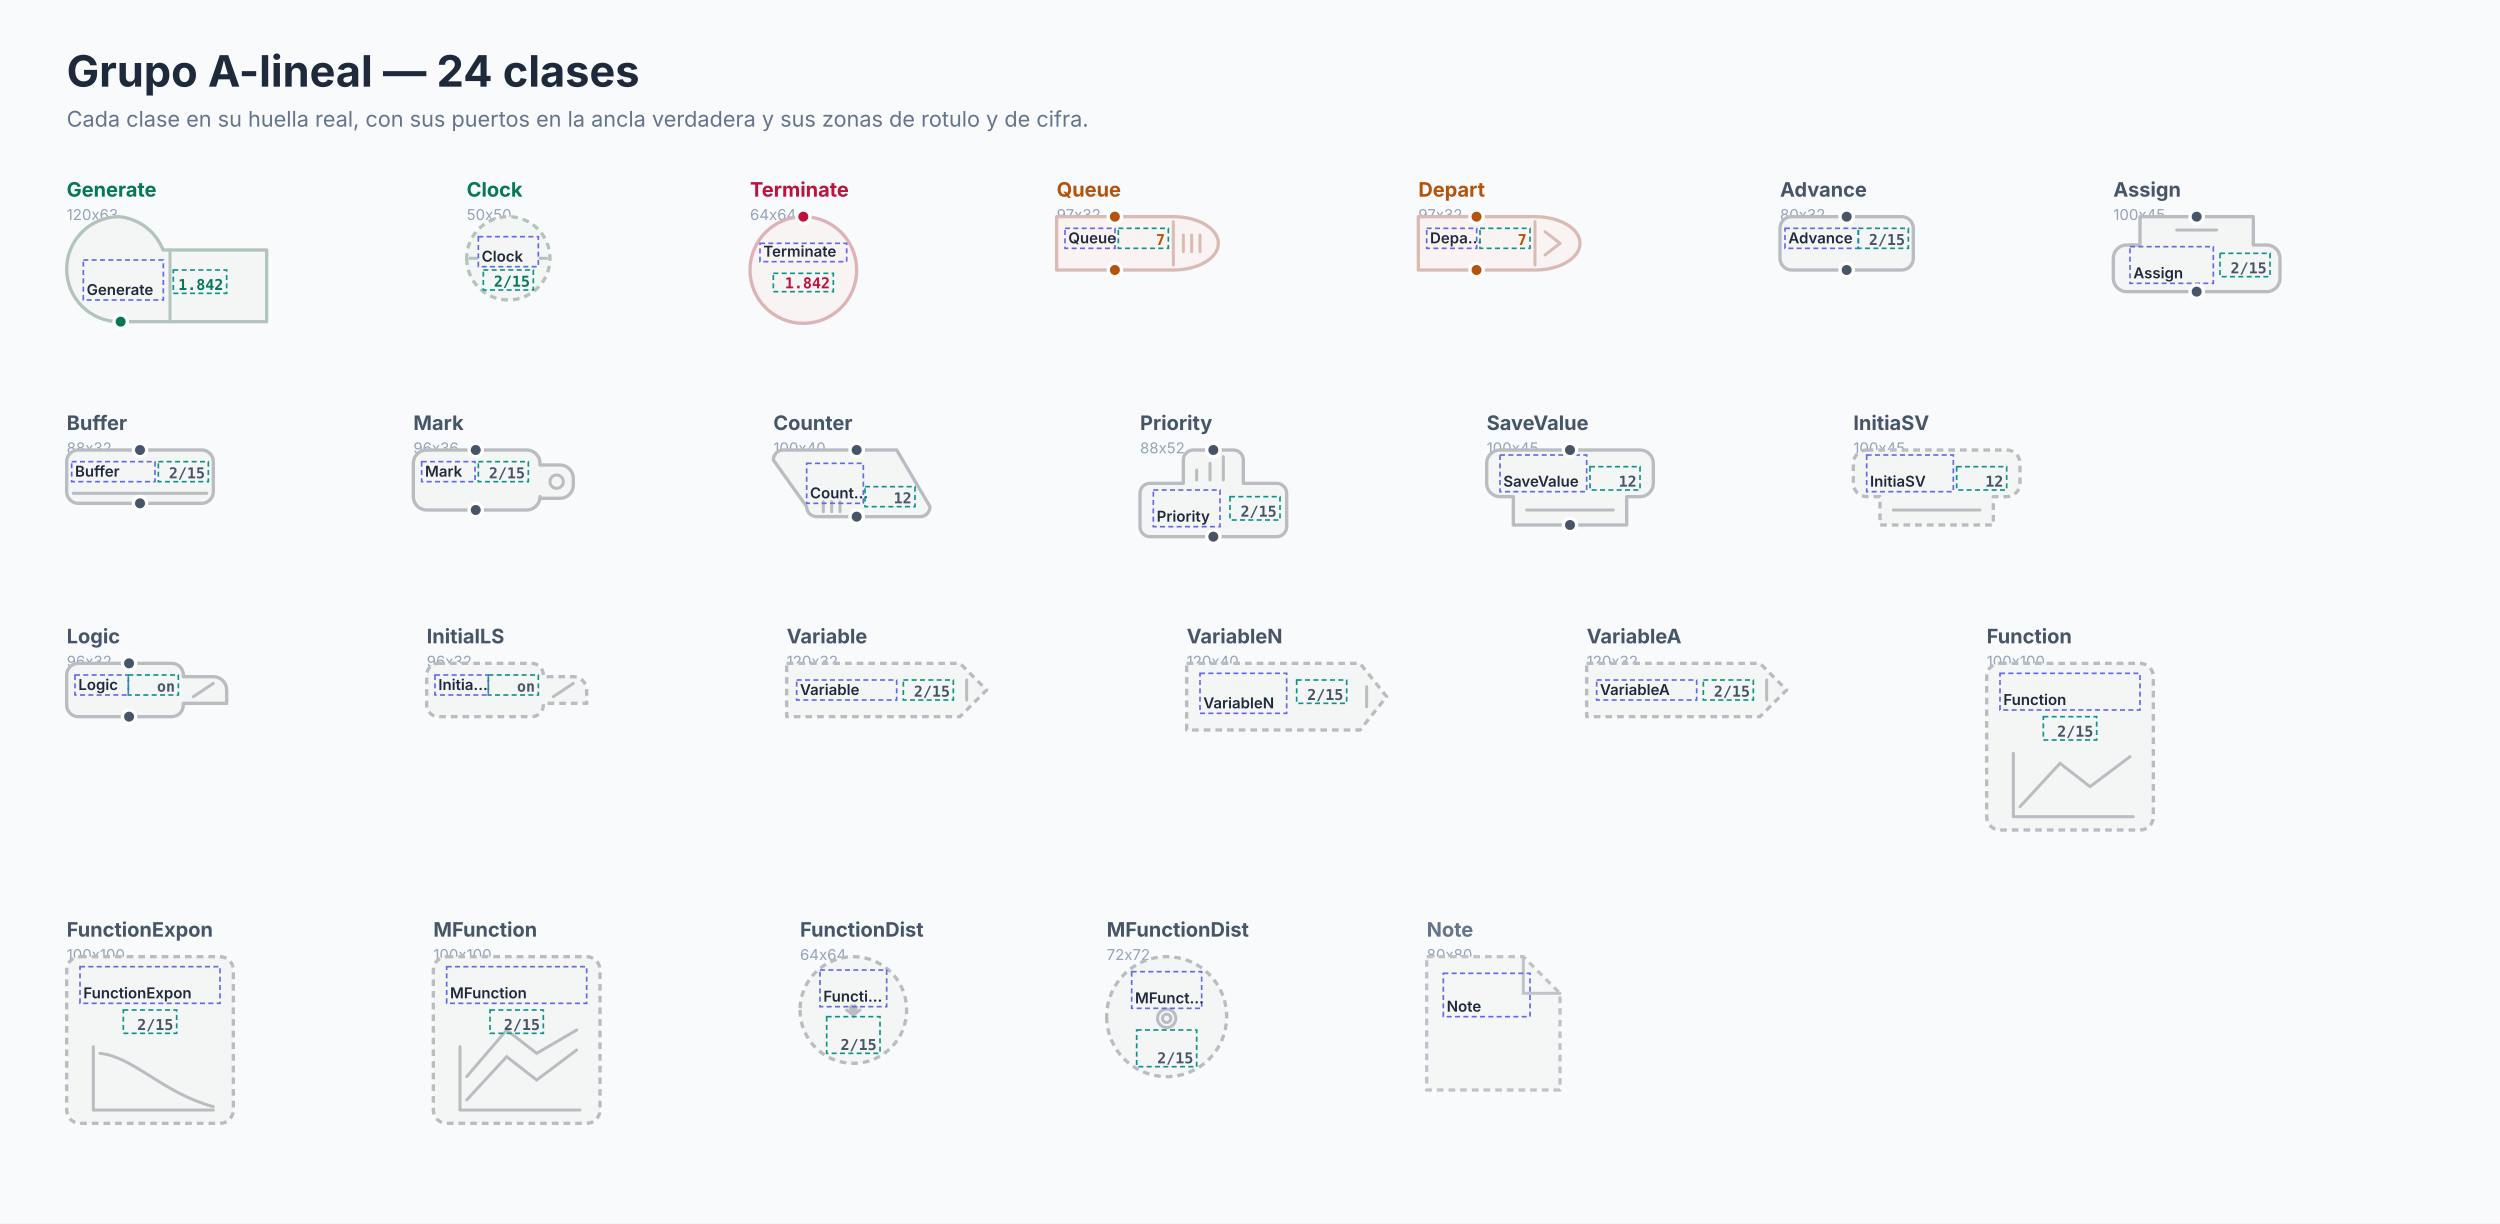
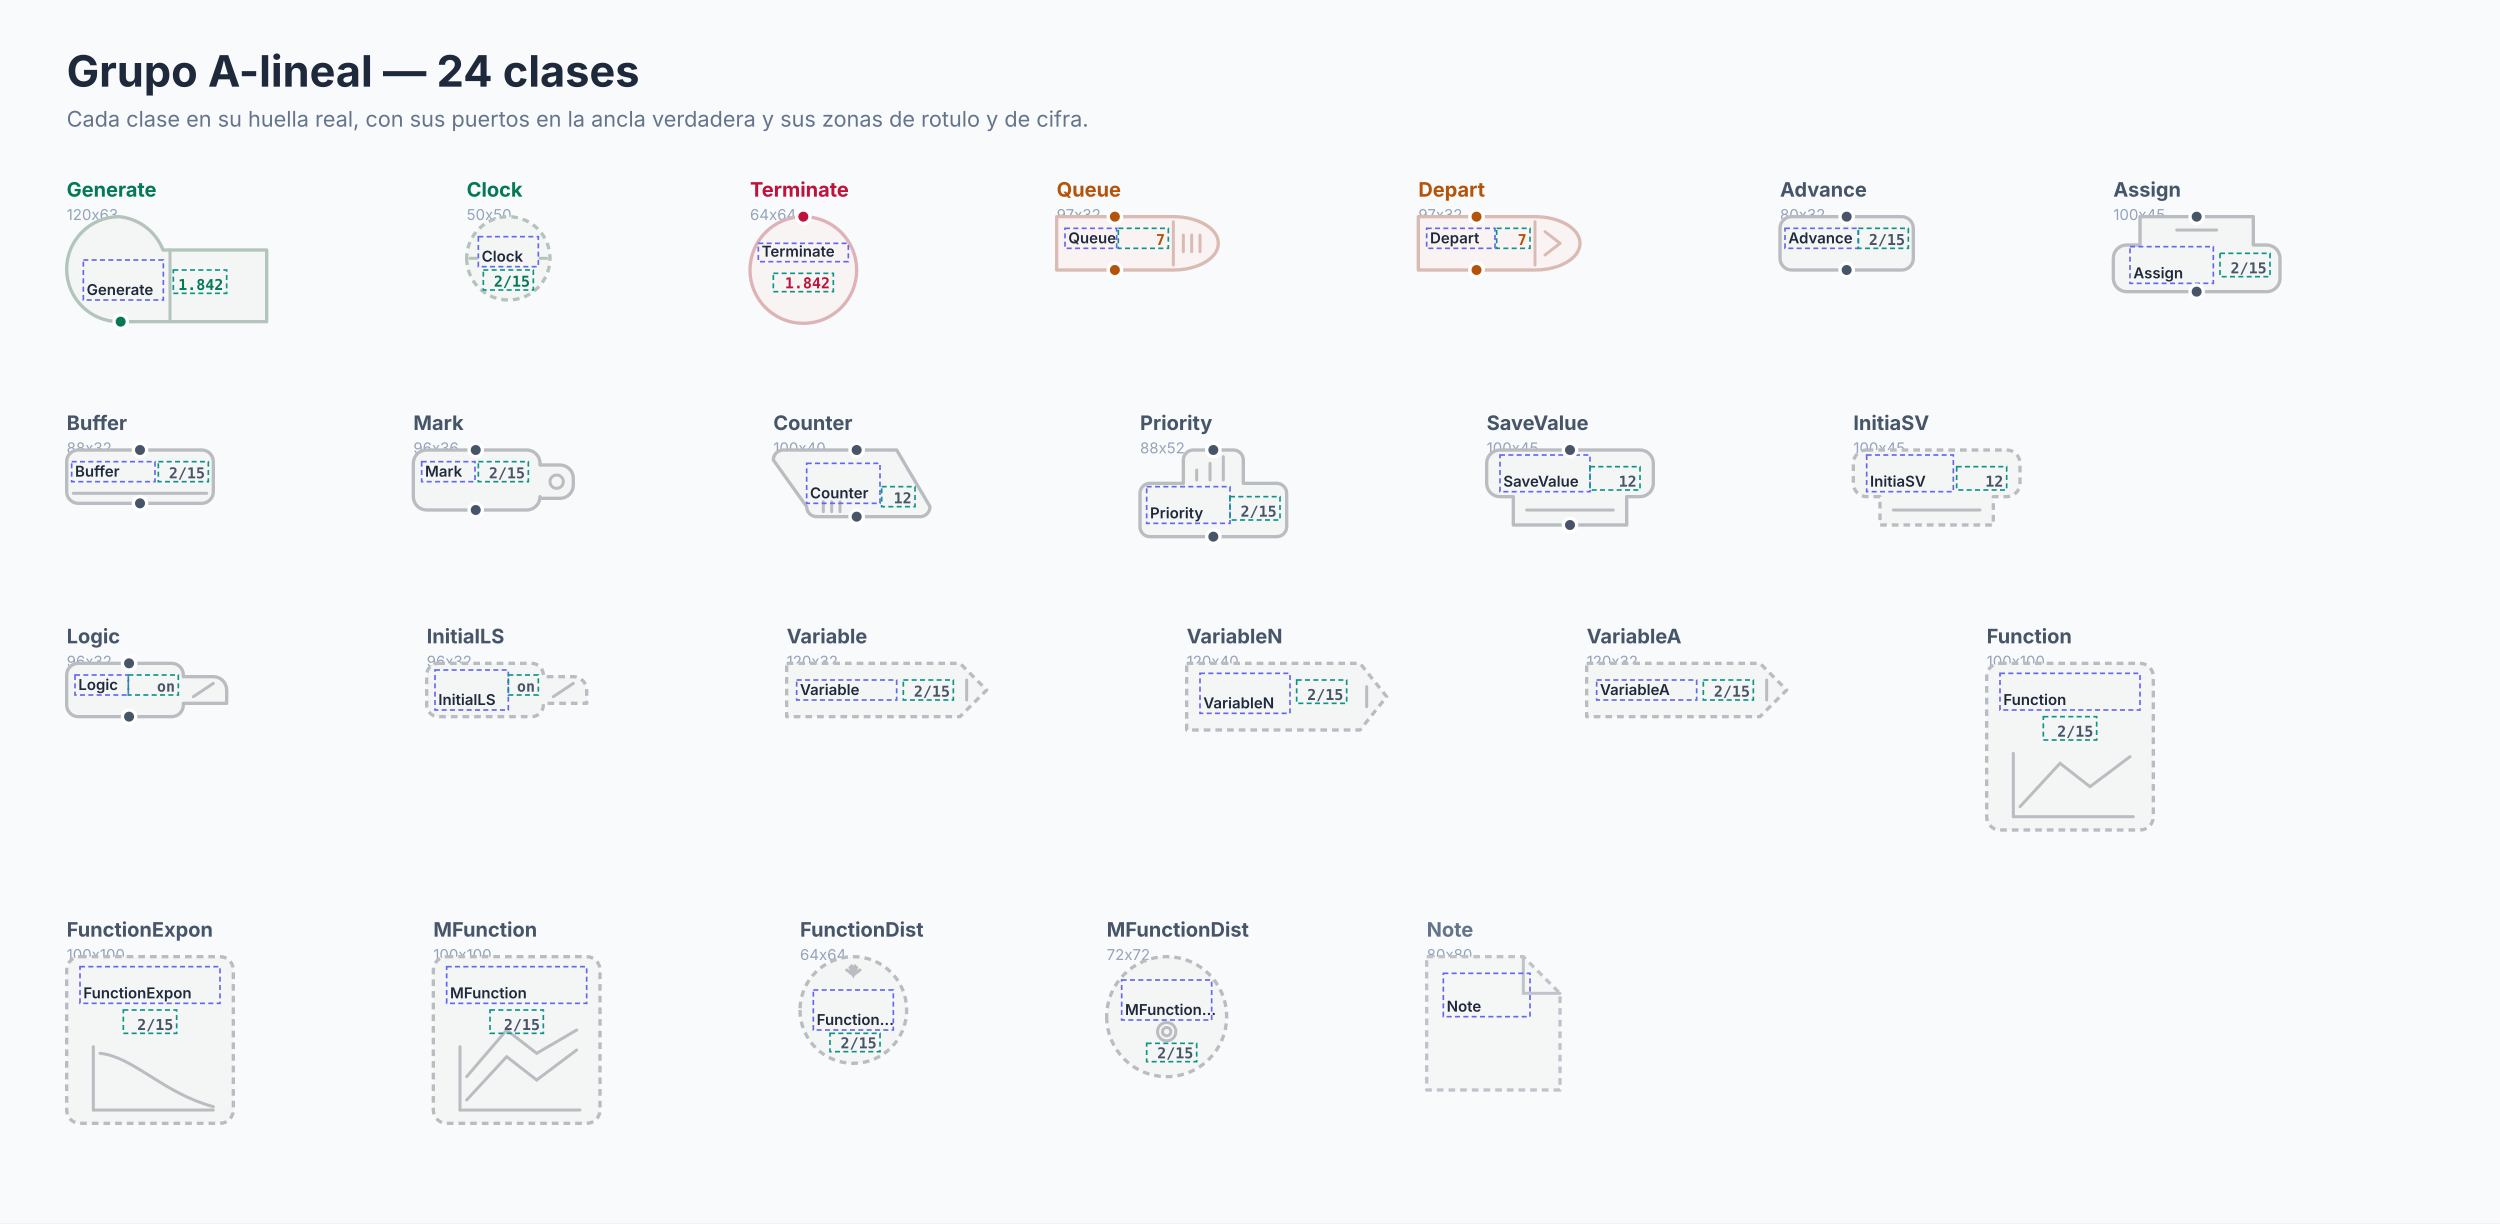
<svg xmlns="http://www.w3.org/2000/svg" width="1500" height="734" viewBox="0 0 1500 734">
  <rect width="100%" height="100%" fill="#F8FAFC" />
  <text x="40" y="52" font-family="Inter,sans-serif" font-size="26" font-weight="700" fill="#1E293B">Grupo A-lineal — 24 clases</text>
  <text x="40" y="76" font-family="Inter,sans-serif" font-size="13" fill="#64748B">Cada clase en su huella real, con sus puertos en la ancla verdadera y sus zonas de rotulo y de cifra.</text>
  <g transform="translate(40,130)">
    <text x="0" y="-12" font-family="Inter,sans-serif" font-size="12" font-weight="700" fill="#047857">Generate</text>
    <text x="0" y="2" font-family="Inter,sans-serif" font-size="9" fill="#94A3B8">120x63</text>
    <path d="M 31.5 0 A 31.5 31.5 0 0 1 57.83 20 L 120 20 L 120 63 L 31.5 63 A 31.5 31.5 0 0 1 31.5 0 Z" fill="#f3f6f5" stroke="#b3c4bc" stroke-width="2" stroke-linejoin="round" />
    <path d="M 62 20 L 62 63" fill="none" stroke="#b3c4bc" stroke-width="1.8" stroke-linecap="round" />
    <rect x="10.0" y="26.0" width="48.0" height="24.0" fill="none" stroke="#6366F1" stroke-width="1" stroke-dasharray="3 2" />
    <text x="12.0" y="47.0" font-family="Inter,sans-serif" font-size="9" font-weight="600" fill="#1E293B">Generate</text>
    <rect x="64.0" y="32.0" width="32.0" height="14.0" fill="none" stroke="#0D9488" stroke-width="1" stroke-dasharray="3 2" />
    <text x="94.0" y="44.0" text-anchor="end" font-family="monospace" font-size="9" font-weight="700" fill="#047857">1.842</text>
    <circle cx="32.4" cy="63.0" r="4" fill="#047857" stroke="#FFFFFF" stroke-width="2" />
  </g>
  <g transform="translate(280,130)">
    <text x="0" y="-12" font-family="Inter,sans-serif" font-size="12" font-weight="700" fill="#047857">Clock</text>
    <text x="0" y="2" font-family="Inter,sans-serif" font-size="9" fill="#94A3B8">50x50</text>
    <path d="M 0 25 A 25 25 0 1 0 50 25 A 25 25 0 1 0 0 25 Z" fill="#f3f6f5" stroke="#b3c4bc" stroke-width="2" stroke-linejoin="round" stroke-dasharray="4 3" />
    <path d="M 2 25 L 6 25" fill="none" stroke="#b3c4bc" stroke-width="1.8" stroke-linecap="round" />
    <path d="M 44 25 L 48 25" fill="none" stroke="#b3c4bc" stroke-width="1.8" stroke-linecap="round" />
    <rect x="7.0" y="12.0" width="36.0" height="18.0" fill="none" stroke="#6366F1" stroke-width="1" stroke-dasharray="3 2" />
    <text x="9.0" y="27.0" font-family="Inter,sans-serif" font-size="9" font-weight="600" fill="#1E293B">Clock</text>
    <rect x="10.0" y="32.0" width="30.0" height="12.0" fill="none" stroke="#0D9488" stroke-width="1" stroke-dasharray="3 2" />
    <text x="38.0" y="42.0" text-anchor="end" font-family="monospace" font-size="9" font-weight="700" fill="#047857">2/15</text>
  </g>
  <g transform="translate(450,130)">
    <text x="0" y="-12" font-family="Inter,sans-serif" font-size="12" font-weight="700" fill="#be123c">Terminate</text>
    <text x="0" y="2" font-family="Inter,sans-serif" font-size="9" fill="#94A3B8">64x64</text>
    <path d="M32 0 A32 32 0 1 1 32 64 A32 32 0 1 1 32 0 Z" fill="#f9f4f4" stroke="#deb3b7" stroke-width="2" stroke-linejoin="round" />
-     <rect x="6.0" y="16.0" width="52.0" height="11.0" fill="none" stroke="#6366F1" stroke-width="1" stroke-dasharray="3 2" />
-     <text x="8.0" y="24.0" font-family="Inter,sans-serif" font-size="9" font-weight="600" fill="#1E293B">Terminate</text>
+     <rect x="5.0" y="16.0" width="54.0" height="11.0" fill="none" stroke="#6366F1" stroke-width="1" stroke-dasharray="3 2" />
+     <text x="7.0" y="24.0" font-family="Inter,sans-serif" font-size="9" font-weight="600" fill="#1E293B">Terminate</text>
    <rect x="14.0" y="34.0" width="36.0" height="11.0" fill="none" stroke="#0D9488" stroke-width="1" stroke-dasharray="3 2" />
    <text x="48.0" y="43.0" text-anchor="end" font-family="monospace" font-size="9" font-weight="700" fill="#be123c">1.842</text>
    <circle cx="32.0" cy="0.0" r="4" fill="#be123c" stroke="#FFFFFF" stroke-width="2" />
  </g>
  <g transform="translate(634,130)">
    <text x="0" y="-12" font-family="Inter,sans-serif" font-size="12" font-weight="700" fill="#b45309">Queue</text>
    <text x="0" y="2" font-family="Inter,sans-serif" font-size="9" fill="#94A3B8">97x32</text>
    <path d="M 0 0 H 70 A 27 16 0 0 1 70 32 L 0 32 Z" fill="#f9f4f3" stroke="#dabbb3" stroke-width="2" stroke-linejoin="round" />
    <path d="M 70 3 L 70 29" fill="none" stroke="#dabbb3" stroke-width="1.8" stroke-linecap="round" />
    <path d="M 76 11 L 76 21" fill="none" stroke="#dabbb3" stroke-width="1.8" stroke-linecap="round" />
    <path d="M 81 11 L 81 21" fill="none" stroke="#dabbb3" stroke-width="1.8" stroke-linecap="round" />
    <path d="M 86 11 L 86 21" fill="none" stroke="#dabbb3" stroke-width="1.8" stroke-linecap="round" />
-     <rect x="5.0" y="7.0" width="30.0" height="12.0" fill="none" stroke="#6366F1" stroke-width="1" stroke-dasharray="3 2" />
+     <rect x="5.0" y="7.0" width="31.0" height="12.0" fill="none" stroke="#6366F1" stroke-width="1" stroke-dasharray="3 2" />
    <text x="7.0" y="16.0" font-family="Inter,sans-serif" font-size="9" font-weight="600" fill="#1E293B">Queue</text>
    <rect x="37.0" y="7.0" width="30.0" height="12.0" fill="none" stroke="#0D9488" stroke-width="1" stroke-dasharray="3 2" />
    <text x="65.0" y="17.0" text-anchor="end" font-family="monospace" font-size="9" font-weight="700" fill="#b45309">7</text>
    <circle cx="34.92" cy="0.0" r="4" fill="#b45309" stroke="#FFFFFF" stroke-width="2" />
    <circle cx="34.92" cy="32.0" r="4" fill="#b45309" stroke="#FFFFFF" stroke-width="2" />
  </g>
  <g transform="translate(851,130)">
    <text x="0" y="-12" font-family="Inter,sans-serif" font-size="12" font-weight="700" fill="#b45309">Depart</text>
    <text x="0" y="2" font-family="Inter,sans-serif" font-size="9" fill="#94A3B8">97x32</text>
    <path d="M 0 0 H 70 A 27 16 0 0 1 70 32 L 0 32 Z" fill="#f9f4f3" stroke="#dabbb3" stroke-width="2" stroke-linejoin="round" />
    <path d="M 70 3 L 70 29" fill="none" stroke="#dabbb3" stroke-width="1.8" stroke-linecap="round" />
    <path d="M 76 9 L 85 16" fill="none" stroke="#dabbb3" stroke-width="1.8" stroke-linecap="round" />
    <path d="M 76 23 L 85 16" fill="none" stroke="#dabbb3" stroke-width="1.8" stroke-linecap="round" />
-     <rect x="5.0" y="7.0" width="30.0" height="12.0" fill="none" stroke="#6366F1" stroke-width="1" stroke-dasharray="3 2" />
-     <text x="7.0" y="16.0" font-family="Inter,sans-serif" font-size="9" font-weight="600" fill="#1E293B">Depa…</text>
-     <rect x="37.0" y="7.0" width="30.0" height="12.0" fill="none" stroke="#0D9488" stroke-width="1" stroke-dasharray="3 2" />
+     <rect x="5.0" y="7.0" width="41.0" height="12.0" fill="none" stroke="#6366F1" stroke-width="1" stroke-dasharray="3 2" />
+     <text x="7.0" y="16.0" font-family="Inter,sans-serif" font-size="9" font-weight="600" fill="#1E293B">Depart</text>
+     <rect x="47.0" y="7.0" width="20.0" height="12.0" fill="none" stroke="#0D9488" stroke-width="1" stroke-dasharray="3 2" />
    <text x="65.0" y="17.0" text-anchor="end" font-family="monospace" font-size="9" font-weight="700" fill="#b45309">7</text>
    <circle cx="34.92" cy="0.0" r="4" fill="#b45309" stroke="#FFFFFF" stroke-width="2" />
    <circle cx="34.92" cy="32.0" r="4" fill="#b45309" stroke="#FFFFFF" stroke-width="2" />
  </g>
  <g transform="translate(1068,130)">
    <text x="0" y="-12" font-family="Inter,sans-serif" font-size="12" font-weight="700" fill="#475569">Advance</text>
    <text x="0" y="2" font-family="Inter,sans-serif" font-size="9" fill="#94A3B8">80x32</text>
    <path d="M 7 0 H 73 A 7 7 0 0 1 80 7 V 25 A 7 7 0 0 1 73 32 H 7 A 7 7 0 0 1 0 25 V 7 A 7 7 0 0 1 7 0 Z" fill="#f4f5f5" stroke="#b9bcc0" stroke-width="2" stroke-linejoin="round" />
    <rect x="3.0" y="7.0" width="44.0" height="12.0" fill="none" stroke="#6366F1" stroke-width="1" stroke-dasharray="3 2" />
    <text x="5.0" y="16.0" font-family="Inter,sans-serif" font-size="9" font-weight="600" fill="#1E293B">Advance</text>
    <rect x="47.0" y="7.0" width="30.0" height="12.0" fill="none" stroke="#0D9488" stroke-width="1" stroke-dasharray="3 2" />
    <text x="75.0" y="17.0" text-anchor="end" font-family="monospace" font-size="9" font-weight="700" fill="#475569">2/15</text>
    <circle cx="40.0" cy="0.0" r="4" fill="#475569" stroke="#FFFFFF" stroke-width="2" />
    <circle cx="40.0" cy="32.0" r="4" fill="#475569" stroke="#FFFFFF" stroke-width="2" />
  </g>
  <g transform="translate(1268,130)">
    <text x="0" y="-12" font-family="Inter,sans-serif" font-size="12" font-weight="700" fill="#475569">Assign</text>
    <text x="0" y="2" font-family="Inter,sans-serif" font-size="9" fill="#94A3B8">100x45</text>
    <path d="M 16 0 H 84 V 17 H 92 A 8 8 0 0 1 100 25 V 37 A 8 8 0 0 1 92 45 H 8 A 8 8 0 0 1 0 37 V 25 A 8 8 0 0 1 8 17 H 16 Z" fill="#f4f5f5" stroke="#b9bcc0" stroke-width="2" stroke-linejoin="round" />
    <path d="M 38 8 L 62 8" fill="none" stroke="#b9bcc0" stroke-width="1.8" stroke-linecap="round" />
    <rect x="10.0" y="18.0" width="50.0" height="22.0" fill="none" stroke="#6366F1" stroke-width="1" stroke-dasharray="3 2" />
    <text x="12.0" y="37.0" font-family="Inter,sans-serif" font-size="9" font-weight="600" fill="#1E293B">Assign</text>
    <rect x="64.0" y="22.0" width="30.0" height="14.0" fill="none" stroke="#0D9488" stroke-width="1" stroke-dasharray="3 2" />
    <text x="92.0" y="34.0" text-anchor="end" font-family="monospace" font-size="9" font-weight="700" fill="#475569">2/15</text>
    <circle cx="50.0" cy="0.0" r="4" fill="#475569" stroke="#FFFFFF" stroke-width="2" />
    <circle cx="50.0" cy="45.0" r="4" fill="#475569" stroke="#FFFFFF" stroke-width="2" />
  </g>
  <g transform="translate(40,270)">
    <text x="0" y="-12" font-family="Inter,sans-serif" font-size="12" font-weight="700" fill="#475569">Buffer</text>
    <text x="0" y="2" font-family="Inter,sans-serif" font-size="9" fill="#94A3B8">88x32</text>
    <path d="M 7 0 H 81 A 7 7 0 0 1 88 7 V 25 A 7 7 0 0 1 81 32 H 7 A 7 7 0 0 1 0 25 V 7 A 7 7 0 0 1 7 0 Z" fill="#f4f5f5" stroke="#b9bcc0" stroke-width="2" stroke-linejoin="round" />
    <path d="M 4 26 L 84 26" fill="none" stroke="#b9bcc0" stroke-width="1.8" stroke-linecap="round" />
    <rect x="3.0" y="7.0" width="50.0" height="12.0" fill="none" stroke="#6366F1" stroke-width="1" stroke-dasharray="3 2" />
    <text x="5.0" y="16.0" font-family="Inter,sans-serif" font-size="9" font-weight="600" fill="#1E293B">Buffer</text>
    <rect x="55.0" y="7.0" width="30.0" height="12.0" fill="none" stroke="#0D9488" stroke-width="1" stroke-dasharray="3 2" />
    <text x="83.0" y="17.0" text-anchor="end" font-family="monospace" font-size="9" font-weight="700" fill="#475569">2/15</text>
    <circle cx="44.0" cy="0.0" r="4" fill="#475569" stroke="#FFFFFF" stroke-width="2" />
    <circle cx="44.0" cy="32.0" r="4" fill="#475569" stroke="#FFFFFF" stroke-width="2" />
  </g>
  <g transform="translate(248,270)">
    <text x="0" y="-12" font-family="Inter,sans-serif" font-size="12" font-weight="700" fill="#475569">Mark</text>
    <text x="0" y="2" font-family="Inter,sans-serif" font-size="9" fill="#94A3B8">96x36</text>
    <path d="M 8 0 H 68 A 8 8 0 0 1 76 8 V 9 H 88 A 8 8 0 0 1 96 17 V 21 A 8 8 0 0 1 88 29 H 76 V 28 A 8 8 0 0 1 68 36 H 8 A 8 8 0 0 1 0 28 V 8 A 8 8 0 0 1 8 0 Z" fill="#f4f5f5" stroke="#b9bcc0" stroke-width="2" stroke-linejoin="round" />
    <path d="M 82 19 A 4 4 0 1 0 90 19 A 4 4 0 1 0 82 19 Z" fill="none" stroke="#b9bcc0" stroke-width="1.8" stroke-linecap="round" />
    <rect x="5.0" y="7.0" width="32.0" height="12.0" fill="none" stroke="#6366F1" stroke-width="1" stroke-dasharray="3 2" />
    <text x="7.0" y="16.0" font-family="Inter,sans-serif" font-size="9" font-weight="600" fill="#1E293B">Mark</text>
    <rect x="39.0" y="7.0" width="30.0" height="12.0" fill="none" stroke="#0D9488" stroke-width="1" stroke-dasharray="3 2" />
    <text x="67.0" y="17.0" text-anchor="end" font-family="monospace" font-size="9" font-weight="700" fill="#475569">2/15</text>
    <circle cx="37.44" cy="0.0" r="4" fill="#475569" stroke="#FFFFFF" stroke-width="2" />
    <circle cx="37.44" cy="36.0" r="4" fill="#475569" stroke="#FFFFFF" stroke-width="2" />
  </g>
  <g transform="translate(464,270)">
    <text x="0" y="-12" font-family="Inter,sans-serif" font-size="12" font-weight="700" fill="#475569">Counter</text>
    <text x="0" y="2" font-family="Inter,sans-serif" font-size="9" fill="#94A3B8">100x40</text>
    <path d="M 6 0 H 74 L 94 34 A 6 6 0 0 1 88 40 H 26 A 6 6 0 0 1 20 34 L 0 6 A 6 6 0 0 1 6 0 Z" fill="#f4f5f5" stroke="#b9bcc0" stroke-width="2" stroke-linejoin="round" />
    <path d="M 30 31 L 30 37" fill="none" stroke="#b9bcc0" stroke-width="1.8" stroke-linecap="round" />
    <path d="M 35 31 L 35 37" fill="none" stroke="#b9bcc0" stroke-width="1.8" stroke-linecap="round" />
    <path d="M 40 31 L 40 37" fill="none" stroke="#b9bcc0" stroke-width="1.8" stroke-linecap="round" />
-     <rect x="20.0" y="8.0" width="34.0" height="24.0" fill="none" stroke="#6366F1" stroke-width="1" stroke-dasharray="3 2" />
-     <text x="22.0" y="29.0" font-family="Inter,sans-serif" font-size="9" font-weight="600" fill="#1E293B">Count…</text>
-     <rect x="55.0" y="22.0" width="30.0" height="12.0" fill="none" stroke="#0D9488" stroke-width="1" stroke-dasharray="3 2" />
+     <rect x="20.0" y="8.0" width="44.0" height="24.0" fill="none" stroke="#6366F1" stroke-width="1" stroke-dasharray="3 2" />
+     <text x="22.0" y="29.0" font-family="Inter,sans-serif" font-size="9" font-weight="600" fill="#1E293B">Counter</text>
+     <rect x="65.0" y="22.0" width="20.0" height="12.0" fill="none" stroke="#0D9488" stroke-width="1" stroke-dasharray="3 2" />
    <text x="83.0" y="32.0" text-anchor="end" font-family="monospace" font-size="9" font-weight="700" fill="#475569">12</text>
    <circle cx="50.0" cy="0.0" r="4" fill="#475569" stroke="#FFFFFF" stroke-width="2" />
    <circle cx="50.0" cy="40.0" r="4" fill="#475569" stroke="#FFFFFF" stroke-width="2" />
  </g>
  <g transform="translate(684,270)">
    <text x="0" y="-12" font-family="Inter,sans-serif" font-size="12" font-weight="700" fill="#475569">Priority</text>
    <text x="0" y="2" font-family="Inter,sans-serif" font-size="9" fill="#94A3B8">88x52</text>
    <path d="M 32 0 H 56 A 6 6 0 0 1 62 6 V 20 H 82 A 6 6 0 0 1 88 26 V 46 A 6 6 0 0 1 82 52 H 6 A 6 6 0 0 1 0 46 V 26 A 6 6 0 0 1 6 20 H 26 V 6 A 6 6 0 0 1 32 0 Z" fill="#f4f5f5" stroke="#b9bcc0" stroke-width="2" stroke-linejoin="round" />
    <path d="M 34 12 L 34 18" fill="none" stroke="#b9bcc0" stroke-width="1.8" stroke-linecap="round" />
    <path d="M 42 8 L 42 18" fill="none" stroke="#b9bcc0" stroke-width="1.8" stroke-linecap="round" />
    <path d="M 50 4 L 50 18" fill="none" stroke="#b9bcc0" stroke-width="1.8" stroke-linecap="round" />
-     <rect x="8.0" y="24.0" width="40.0" height="22.0" fill="none" stroke="#6366F1" stroke-width="1" stroke-dasharray="3 2" />
-     <text x="10.0" y="43.0" font-family="Inter,sans-serif" font-size="9" font-weight="600" fill="#1E293B">Priority</text>
+     <rect x="4.0" y="22.0" width="50.0" height="22.0" fill="none" stroke="#6366F1" stroke-width="1" stroke-dasharray="3 2" />
+     <text x="6.0" y="41.0" font-family="Inter,sans-serif" font-size="9" font-weight="600" fill="#1E293B">Priority</text>
    <rect x="54.0" y="28.0" width="30.0" height="14.0" fill="none" stroke="#0D9488" stroke-width="1" stroke-dasharray="3 2" />
    <text x="82.0" y="40.0" text-anchor="end" font-family="monospace" font-size="9" font-weight="700" fill="#475569">2/15</text>
    <circle cx="44.0" cy="0.0" r="4" fill="#475569" stroke="#FFFFFF" stroke-width="2" />
    <circle cx="44.0" cy="52.0" r="4" fill="#475569" stroke="#FFFFFF" stroke-width="2" />
  </g>
  <g transform="translate(892,270)">
    <text x="0" y="-12" font-family="Inter,sans-serif" font-size="12" font-weight="700" fill="#475569">SaveValue</text>
    <text x="0" y="2" font-family="Inter,sans-serif" font-size="9" fill="#94A3B8">100x45</text>
    <path d="M 8 0 H 92 A 8 8 0 0 1 100 8 V 20 A 8 8 0 0 1 92 28 H 84 V 45 H 16 V 28 H 8 A 8 8 0 0 1 0 20 V 8 A 8 8 0 0 1 8 0 Z" fill="#f4f5f5" stroke="#b9bcc0" stroke-width="2" stroke-linejoin="round" />
    <path d="M 24 36 L 76 36" fill="none" stroke="#b9bcc0" stroke-width="1.8" stroke-linecap="round" />
-     <rect x="8.0" y="3.0" width="52.0" height="22.0" fill="none" stroke="#6366F1" stroke-width="1" stroke-dasharray="3 2" />
+     <rect x="8.0" y="3.0" width="54.0" height="22.0" fill="none" stroke="#6366F1" stroke-width="1" stroke-dasharray="3 2" />
    <text x="10.0" y="22.0" font-family="Inter,sans-serif" font-size="9" font-weight="600" fill="#1E293B">SaveValue</text>
    <rect x="62.0" y="10.0" width="30.0" height="14.0" fill="none" stroke="#0D9488" stroke-width="1" stroke-dasharray="3 2" />
    <text x="90.0" y="22.0" text-anchor="end" font-family="monospace" font-size="9" font-weight="700" fill="#475569">12</text>
    <circle cx="50.0" cy="0.0" r="4" fill="#475569" stroke="#FFFFFF" stroke-width="2" />
    <circle cx="50.0" cy="45.0" r="4" fill="#475569" stroke="#FFFFFF" stroke-width="2" />
  </g>
  <g transform="translate(1112,270)">
    <text x="0" y="-12" font-family="Inter,sans-serif" font-size="12" font-weight="700" fill="#475569">InitiaSV</text>
    <text x="0" y="2" font-family="Inter,sans-serif" font-size="9" fill="#94A3B8">100x45</text>
    <path d="M 8 0 H 92 A 8 8 0 0 1 100 8 V 20 A 8 8 0 0 1 92 28 H 84 V 45 H 16 V 28 H 8 A 8 8 0 0 1 0 20 V 8 A 8 8 0 0 1 8 0 Z" fill="#f4f5f5" stroke="#b9bcc0" stroke-width="2" stroke-linejoin="round" stroke-dasharray="4 3" />
    <path d="M 24 36 L 76 36" fill="none" stroke="#b9bcc0" stroke-width="1.8" stroke-linecap="round" />
    <rect x="8.0" y="3.0" width="52.0" height="22.0" fill="none" stroke="#6366F1" stroke-width="1" stroke-dasharray="3 2" />
    <text x="10.0" y="22.0" font-family="Inter,sans-serif" font-size="9" font-weight="600" fill="#1E293B">InitiaSV</text>
    <rect x="62.0" y="10.0" width="30.0" height="14.0" fill="none" stroke="#0D9488" stroke-width="1" stroke-dasharray="3 2" />
    <text x="90.0" y="22.0" text-anchor="end" font-family="monospace" font-size="9" font-weight="700" fill="#475569">12</text>
  </g>
  <g transform="translate(40,398)">
    <text x="0" y="-12" font-family="Inter,sans-serif" font-size="12" font-weight="700" fill="#475569">Logic</text>
    <text x="0" y="2" font-family="Inter,sans-serif" font-size="9" fill="#94A3B8">96x32</text>
    <path d="M 7 0 H 63 A 7 7 0 0 1 70 7 V 8 H 88 A 8 8 0 0 1 96 16 V 24 H 70 V 25 A 7 7 0 0 1 63 32 H 7 A 7 7 0 0 1 0 25 V 7 A 7 7 0 0 1 7 0 Z" fill="#f4f5f5" stroke="#b9bcc0" stroke-width="2" stroke-linejoin="round" />
    <path d="M 76 20 L 88 12" fill="none" stroke="#b9bcc0" stroke-width="1.8" stroke-linecap="round" />
    <rect x="5.0" y="7.0" width="32.0" height="12.0" fill="none" stroke="#6366F1" stroke-width="1" stroke-dasharray="3 2" />
    <text x="7.0" y="16.0" font-family="Inter,sans-serif" font-size="9" font-weight="600" fill="#1E293B">Logic</text>
    <rect x="37.0" y="7.0" width="30.0" height="12.0" fill="none" stroke="#0D9488" stroke-width="1" stroke-dasharray="3 2" />
    <text x="65.0" y="17.0" text-anchor="end" font-family="monospace" font-size="9" font-weight="700" fill="#475569">on</text>
    <circle cx="37.44" cy="0.0" r="4" fill="#475569" stroke="#FFFFFF" stroke-width="2" />
    <circle cx="37.44" cy="32.0" r="4" fill="#475569" stroke="#FFFFFF" stroke-width="2" />
  </g>
  <g transform="translate(256,398)">
    <text x="0" y="-12" font-family="Inter,sans-serif" font-size="12" font-weight="700" fill="#475569">InitialLS</text>
    <text x="0" y="2" font-family="Inter,sans-serif" font-size="9" fill="#94A3B8">96x32</text>
    <path d="M 7 0 H 63 A 7 7 0 0 1 70 7 V 8 H 88 A 8 8 0 0 1 96 16 V 24 H 70 V 25 A 7 7 0 0 1 63 32 H 7 A 7 7 0 0 1 0 25 V 7 A 7 7 0 0 1 7 0 Z" fill="#f4f5f5" stroke="#b9bcc0" stroke-width="2" stroke-linejoin="round" stroke-dasharray="4 3" />
    <path d="M 76 20 L 88 12" fill="none" stroke="#b9bcc0" stroke-width="1.8" stroke-linecap="round" />
-     <rect x="5.0" y="7.0" width="32.0" height="12.0" fill="none" stroke="#6366F1" stroke-width="1" stroke-dasharray="3 2" />
-     <text x="7.0" y="16.0" font-family="Inter,sans-serif" font-size="9" font-weight="600" fill="#1E293B">Initia…</text>
-     <rect x="37.0" y="7.0" width="30.0" height="12.0" fill="none" stroke="#0D9488" stroke-width="1" stroke-dasharray="3 2" />
+     <rect x="5.0" y="4.0" width="44.0" height="24.0" fill="none" stroke="#6366F1" stroke-width="1" stroke-dasharray="3 2" />
+     <text x="7.0" y="25.0" font-family="Inter,sans-serif" font-size="9" font-weight="600" fill="#1E293B">InitialLS</text>
+     <rect x="49.0" y="7.0" width="18.0" height="12.0" fill="none" stroke="#0D9488" stroke-width="1" stroke-dasharray="3 2" />
    <text x="65.0" y="17.0" text-anchor="end" font-family="monospace" font-size="9" font-weight="700" fill="#475569">on</text>
  </g>
  <g transform="translate(472,398)">
    <text x="0" y="-12" font-family="Inter,sans-serif" font-size="12" font-weight="700" fill="#475569">Variable</text>
    <text x="0" y="2" font-family="Inter,sans-serif" font-size="9" fill="#94A3B8">120x32</text>
    <path d="M 0 0 H 104 L 120 16 L 104 32 H 0 Z" fill="#f4f5f5" stroke="#b9bcc0" stroke-width="2" stroke-linejoin="round" stroke-dasharray="4 3" />
    <path d="M 108 10 L 108 22" fill="none" stroke="#b9bcc0" stroke-width="1.8" stroke-linecap="round" />
    <rect x="6.0" y="10.0" width="60.0" height="12.0" fill="none" stroke="#6366F1" stroke-width="1" stroke-dasharray="3 2" />
    <text x="8.0" y="19.0" font-family="Inter,sans-serif" font-size="9" font-weight="600" fill="#1E293B">Variable</text>
    <rect x="70.0" y="10.0" width="30.0" height="12.0" fill="none" stroke="#0D9488" stroke-width="1" stroke-dasharray="3 2" />
    <text x="98.0" y="20.0" text-anchor="end" font-family="monospace" font-size="9" font-weight="700" fill="#475569">2/15</text>
  </g>
  <g transform="translate(712,398)">
    <text x="0" y="-12" font-family="Inter,sans-serif" font-size="12" font-weight="700" fill="#475569">VariableN</text>
    <text x="0" y="2" font-family="Inter,sans-serif" font-size="9" fill="#94A3B8">120x40</text>
    <path d="M 0 0 H 104 L 120 20 L 104 40 H 0 Z" fill="#f4f5f5" stroke="#b9bcc0" stroke-width="2" stroke-linejoin="round" stroke-dasharray="4 3" />
    <path d="M 108 14 L 108 26" fill="none" stroke="#b9bcc0" stroke-width="1.8" stroke-linecap="round" />
-     <rect x="8.0" y="6.0" width="52.0" height="24.0" fill="none" stroke="#6366F1" stroke-width="1" stroke-dasharray="3 2" />
+     <rect x="8.0" y="6.0" width="54.0" height="24.0" fill="none" stroke="#6366F1" stroke-width="1" stroke-dasharray="3 2" />
    <text x="10.0" y="27.0" font-family="Inter,sans-serif" font-size="9" font-weight="600" fill="#1E293B">VariableN</text>
    <rect x="66.0" y="10.0" width="30.0" height="14.0" fill="none" stroke="#0D9488" stroke-width="1" stroke-dasharray="3 2" />
    <text x="94.0" y="22.0" text-anchor="end" font-family="monospace" font-size="9" font-weight="700" fill="#475569">2/15</text>
  </g>
  <g transform="translate(952,398)">
    <text x="0" y="-12" font-family="Inter,sans-serif" font-size="12" font-weight="700" fill="#475569">VariableA</text>
    <text x="0" y="2" font-family="Inter,sans-serif" font-size="9" fill="#94A3B8">120x32</text>
    <path d="M 0 0 H 104 L 120 16 L 104 32 H 0 Z" fill="#f4f5f5" stroke="#b9bcc0" stroke-width="2" stroke-linejoin="round" stroke-dasharray="4 3" />
    <path d="M 108 10 L 108 22" fill="none" stroke="#b9bcc0" stroke-width="1.8" stroke-linecap="round" />
    <rect x="6.0" y="10.0" width="60.0" height="12.0" fill="none" stroke="#6366F1" stroke-width="1" stroke-dasharray="3 2" />
    <text x="8.0" y="19.0" font-family="Inter,sans-serif" font-size="9" font-weight="600" fill="#1E293B">VariableA</text>
    <rect x="70.0" y="10.0" width="30.0" height="12.0" fill="none" stroke="#0D9488" stroke-width="1" stroke-dasharray="3 2" />
    <text x="98.0" y="20.0" text-anchor="end" font-family="monospace" font-size="9" font-weight="700" fill="#475569">2/15</text>
  </g>
  <g transform="translate(1192,398)">
    <text x="0" y="-12" font-family="Inter,sans-serif" font-size="12" font-weight="700" fill="#475569">Function</text>
    <text x="0" y="2" font-family="Inter,sans-serif" font-size="9" fill="#94A3B8">100x100</text>
    <path d="M 8 0 H 92 A 8 8 0 0 1 100 8 V 92 A 8 8 0 0 1 92 100 H 8 A 8 8 0 0 1 0 92 V 8 A 8 8 0 0 1 8 0 Z" fill="#f4f5f5" stroke="#b9bcc0" stroke-width="2" stroke-linejoin="round" stroke-dasharray="4 3" />
    <path d="M 16 92 L 88 92" fill="none" stroke="#b9bcc0" stroke-width="1.8" stroke-linecap="round" />
    <path d="M 16 92 L 16 54" fill="none" stroke="#b9bcc0" stroke-width="1.8" stroke-linecap="round" />
    <path d="M 20 86 L 44 60 L 62 74 L 86 56" fill="none" stroke="#b9bcc0" stroke-width="1.8" stroke-linecap="round" />
    <rect x="8.0" y="6.0" width="84.0" height="22.0" fill="none" stroke="#6366F1" stroke-width="1" stroke-dasharray="3 2" />
    <text x="10.0" y="25.0" font-family="Inter,sans-serif" font-size="9" font-weight="600" fill="#1E293B">Function</text>
    <rect x="34.0" y="32.0" width="32.0" height="14.0" fill="none" stroke="#0D9488" stroke-width="1" stroke-dasharray="3 2" />
    <text x="64.0" y="44.0" text-anchor="end" font-family="monospace" font-size="9" font-weight="700" fill="#475569">2/15</text>
  </g>
  <g transform="translate(40,574)">
    <text x="0" y="-12" font-family="Inter,sans-serif" font-size="12" font-weight="700" fill="#475569">FunctionExpon</text>
    <text x="0" y="2" font-family="Inter,sans-serif" font-size="9" fill="#94A3B8">100x100</text>
    <path d="M 8 0 H 92 A 8 8 0 0 1 100 8 V 92 A 8 8 0 0 1 92 100 H 8 A 8 8 0 0 1 0 92 V 8 A 8 8 0 0 1 8 0 Z" fill="#f4f5f5" stroke="#b9bcc0" stroke-width="2" stroke-linejoin="round" stroke-dasharray="4 3" />
    <path d="M 16 92 L 88 92" fill="none" stroke="#b9bcc0" stroke-width="1.8" stroke-linecap="round" />
    <path d="M 16 92 L 16 54" fill="none" stroke="#b9bcc0" stroke-width="1.8" stroke-linecap="round" />
    <path d="M 20 58 C 40 60 58 82 88 90" fill="none" stroke="#b9bcc0" stroke-width="1.8" stroke-linecap="round" />
    <rect x="8.0" y="6.0" width="84.0" height="22.0" fill="none" stroke="#6366F1" stroke-width="1" stroke-dasharray="3 2" />
    <text x="10.0" y="25.0" font-family="Inter,sans-serif" font-size="9" font-weight="600" fill="#1E293B">FunctionExpon</text>
    <rect x="34.0" y="32.0" width="32.0" height="14.0" fill="none" stroke="#0D9488" stroke-width="1" stroke-dasharray="3 2" />
    <text x="64.0" y="44.0" text-anchor="end" font-family="monospace" font-size="9" font-weight="700" fill="#475569">2/15</text>
  </g>
  <g transform="translate(260,574)">
    <text x="0" y="-12" font-family="Inter,sans-serif" font-size="12" font-weight="700" fill="#475569">MFunction</text>
    <text x="0" y="2" font-family="Inter,sans-serif" font-size="9" fill="#94A3B8">100x100</text>
    <path d="M 8 0 H 92 A 8 8 0 0 1 100 8 V 92 A 8 8 0 0 1 92 100 H 8 A 8 8 0 0 1 0 92 V 8 A 8 8 0 0 1 8 0 Z" fill="#f4f5f5" stroke="#b9bcc0" stroke-width="2" stroke-linejoin="round" stroke-dasharray="4 3" />
    <path d="M 16 92 L 88 92" fill="none" stroke="#b9bcc0" stroke-width="1.8" stroke-linecap="round" />
    <path d="M 16 92 L 16 54" fill="none" stroke="#b9bcc0" stroke-width="1.8" stroke-linecap="round" />
    <path d="M 20 86 L 44 60 L 62 74 L 86 56" fill="none" stroke="#b9bcc0" stroke-width="1.8" stroke-linecap="round" />
    <path d="M 20 72 L 44 44 L 62 58 L 86 44" fill="none" stroke="#b9bcc0" stroke-width="1.8" stroke-linecap="round" />
    <rect x="8.0" y="6.0" width="84.0" height="22.0" fill="none" stroke="#6366F1" stroke-width="1" stroke-dasharray="3 2" />
    <text x="10.0" y="25.0" font-family="Inter,sans-serif" font-size="9" font-weight="600" fill="#1E293B">MFunction</text>
    <rect x="34.0" y="32.0" width="32.0" height="14.0" fill="none" stroke="#0D9488" stroke-width="1" stroke-dasharray="3 2" />
    <text x="64.0" y="44.0" text-anchor="end" font-family="monospace" font-size="9" font-weight="700" fill="#475569">2/15</text>
  </g>
  <g transform="translate(480,574)">
    <text x="0" y="-12" font-family="Inter,sans-serif" font-size="12" font-weight="700" fill="#475569">FunctionDist</text>
    <text x="0" y="2" font-family="Inter,sans-serif" font-size="9" fill="#94A3B8">64x64</text>
    <path d="M 0 32 A 32 32 0 1 0 64 32 A 32 32 0 1 0 0 32 Z" fill="#f4f5f5" stroke="#b9bcc0" stroke-width="2" stroke-linejoin="round" stroke-dasharray="4 3" />
-     <path d="M 28 32 L 32 35 L 36 32" fill="none" stroke="#b9bcc0" stroke-width="1.8" stroke-linecap="round" />
-     <path d="M 30 30.5 L 32 35 L 34 30.5" fill="none" stroke="#b9bcc0" stroke-width="1.8" stroke-linecap="round" />
-     <path d="M 31 29.5 L 32 35 L 33 29.5" fill="none" stroke="#b9bcc0" stroke-width="1.8" stroke-linecap="round" />
-     <rect x="12.0" y="8.0" width="40.0" height="22.0" fill="none" stroke="#6366F1" stroke-width="1" stroke-dasharray="3 2" />
-     <text x="14.0" y="27.0" font-family="Inter,sans-serif" font-size="9" font-weight="600" fill="#1E293B">Functi…</text>
-     <rect x="16.0" y="36.0" width="32.0" height="22.0" fill="none" stroke="#0D9488" stroke-width="1" stroke-dasharray="3 2" />
-     <text x="46.0" y="56.0" text-anchor="end" font-family="monospace" font-size="9" font-weight="700" fill="#475569">2/15</text>
+     <path d="M 28 8 L 32 11 L 36 8" fill="none" stroke="#b9bcc0" stroke-width="1.8" stroke-linecap="round" />
+     <path d="M 30 6.5 L 32 11 L 34 6.5" fill="none" stroke="#b9bcc0" stroke-width="1.8" stroke-linecap="round" />
+     <path d="M 31 5.5 L 32 11 L 33 5.5" fill="none" stroke="#b9bcc0" stroke-width="1.8" stroke-linecap="round" />
+     <rect x="8.0" y="20.0" width="48.0" height="24.0" fill="none" stroke="#6366F1" stroke-width="1" stroke-dasharray="3 2" />
+     <text x="10.0" y="41.0" font-family="Inter,sans-serif" font-size="9" font-weight="600" fill="#1E293B">Function…</text>
+     <rect x="18.0" y="46.0" width="30.0" height="11.0" fill="none" stroke="#0D9488" stroke-width="1" stroke-dasharray="3 2" />
+     <text x="46.0" y="55.0" text-anchor="end" font-family="monospace" font-size="9" font-weight="700" fill="#475569">2/15</text>
  </g>
  <g transform="translate(664,574)">
    <text x="0" y="-12" font-family="Inter,sans-serif" font-size="12" font-weight="700" fill="#475569">MFunctionDist</text>
    <text x="0" y="2" font-family="Inter,sans-serif" font-size="9" fill="#94A3B8">72x72</text>
    <path d="M 0 36 A 36 36 0 1 0 72 36 A 36 36 0 1 0 0 36 Z" fill="#f4f5f5" stroke="#b9bcc0" stroke-width="2" stroke-linejoin="round" stroke-dasharray="4 3" />
-     <path d="M 30.5 37 A 5.5 5.5 0 1 0 41.5 37 A 5.5 5.5 0 1 0 30.5 37 Z" fill="none" stroke="#b9bcc0" stroke-width="1.8" stroke-linecap="round" />
-     <path d="M 33.5 37 A 2.5 2.5 0 1 0 38.5 37 A 2.5 2.5 0 1 0 33.5 37 Z" fill="none" stroke="#b9bcc0" stroke-width="1.8" stroke-linecap="round" />
-     <rect x="15.0" y="9.0" width="42.0" height="22.0" fill="none" stroke="#6366F1" stroke-width="1" stroke-dasharray="3 2" />
-     <text x="17.0" y="28.0" font-family="Inter,sans-serif" font-size="9" font-weight="600" fill="#1E293B">MFunct…</text>
-     <rect x="18.0" y="44.0" width="36.0" height="22.0" fill="none" stroke="#0D9488" stroke-width="1" stroke-dasharray="3 2" />
-     <text x="52.0" y="64.0" text-anchor="end" font-family="monospace" font-size="9" font-weight="700" fill="#475569">2/15</text>
+     <path d="M 30.5 45 A 5.5 5.5 0 1 1 41.5 45 A 5.5 5.5 0 1 1 30.5 45 Z" fill="none" stroke="#b9bcc0" stroke-width="1.8" stroke-linecap="round" />
+     <path d="M 33.5 45 A 2.5 2.5 0 1 1 38.5 45 A 2.5 2.5 0 1 1 33.5 45 Z" fill="none" stroke="#b9bcc0" stroke-width="1.8" stroke-linecap="round" />
+     <rect x="9.0" y="14.0" width="54.0" height="24.0" fill="none" stroke="#6366F1" stroke-width="1" stroke-dasharray="3 2" />
+     <text x="11.0" y="35.0" font-family="Inter,sans-serif" font-size="9" font-weight="600" fill="#1E293B">MFunction…</text>
+     <rect x="24.0" y="52.0" width="30.0" height="11.0" fill="none" stroke="#0D9488" stroke-width="1" stroke-dasharray="3 2" />
+     <text x="52.0" y="61.0" text-anchor="end" font-family="monospace" font-size="9" font-weight="700" fill="#475569">2/15</text>
  </g>
  <g transform="translate(856,574)">
    <text x="0" y="-12" font-family="Inter,sans-serif" font-size="12" font-weight="700" fill="#64748b">Note</text>
    <text x="0" y="2" font-family="Inter,sans-serif" font-size="9" fill="#94A3B8">80x80</text>
    <path d="M 0 0 H 58 L 80 22 V 80 H 0 Z" fill="#f5f6f6" stroke="#bfc3ca" stroke-width="2" stroke-linejoin="round" stroke-dasharray="4 3" />
    <path d="M 58 0 V 22 H 80" fill="none" stroke="#bfc3ca" stroke-width="1.8" stroke-linecap="round" />
    <rect x="10.0" y="10.0" width="52.0" height="26.0" fill="none" stroke="#6366F1" stroke-width="1" stroke-dasharray="3 2" />
    <text x="12.0" y="33.0" font-family="Inter,sans-serif" font-size="9" font-weight="600" fill="#1E293B">Note</text>
  </g>
</svg>
